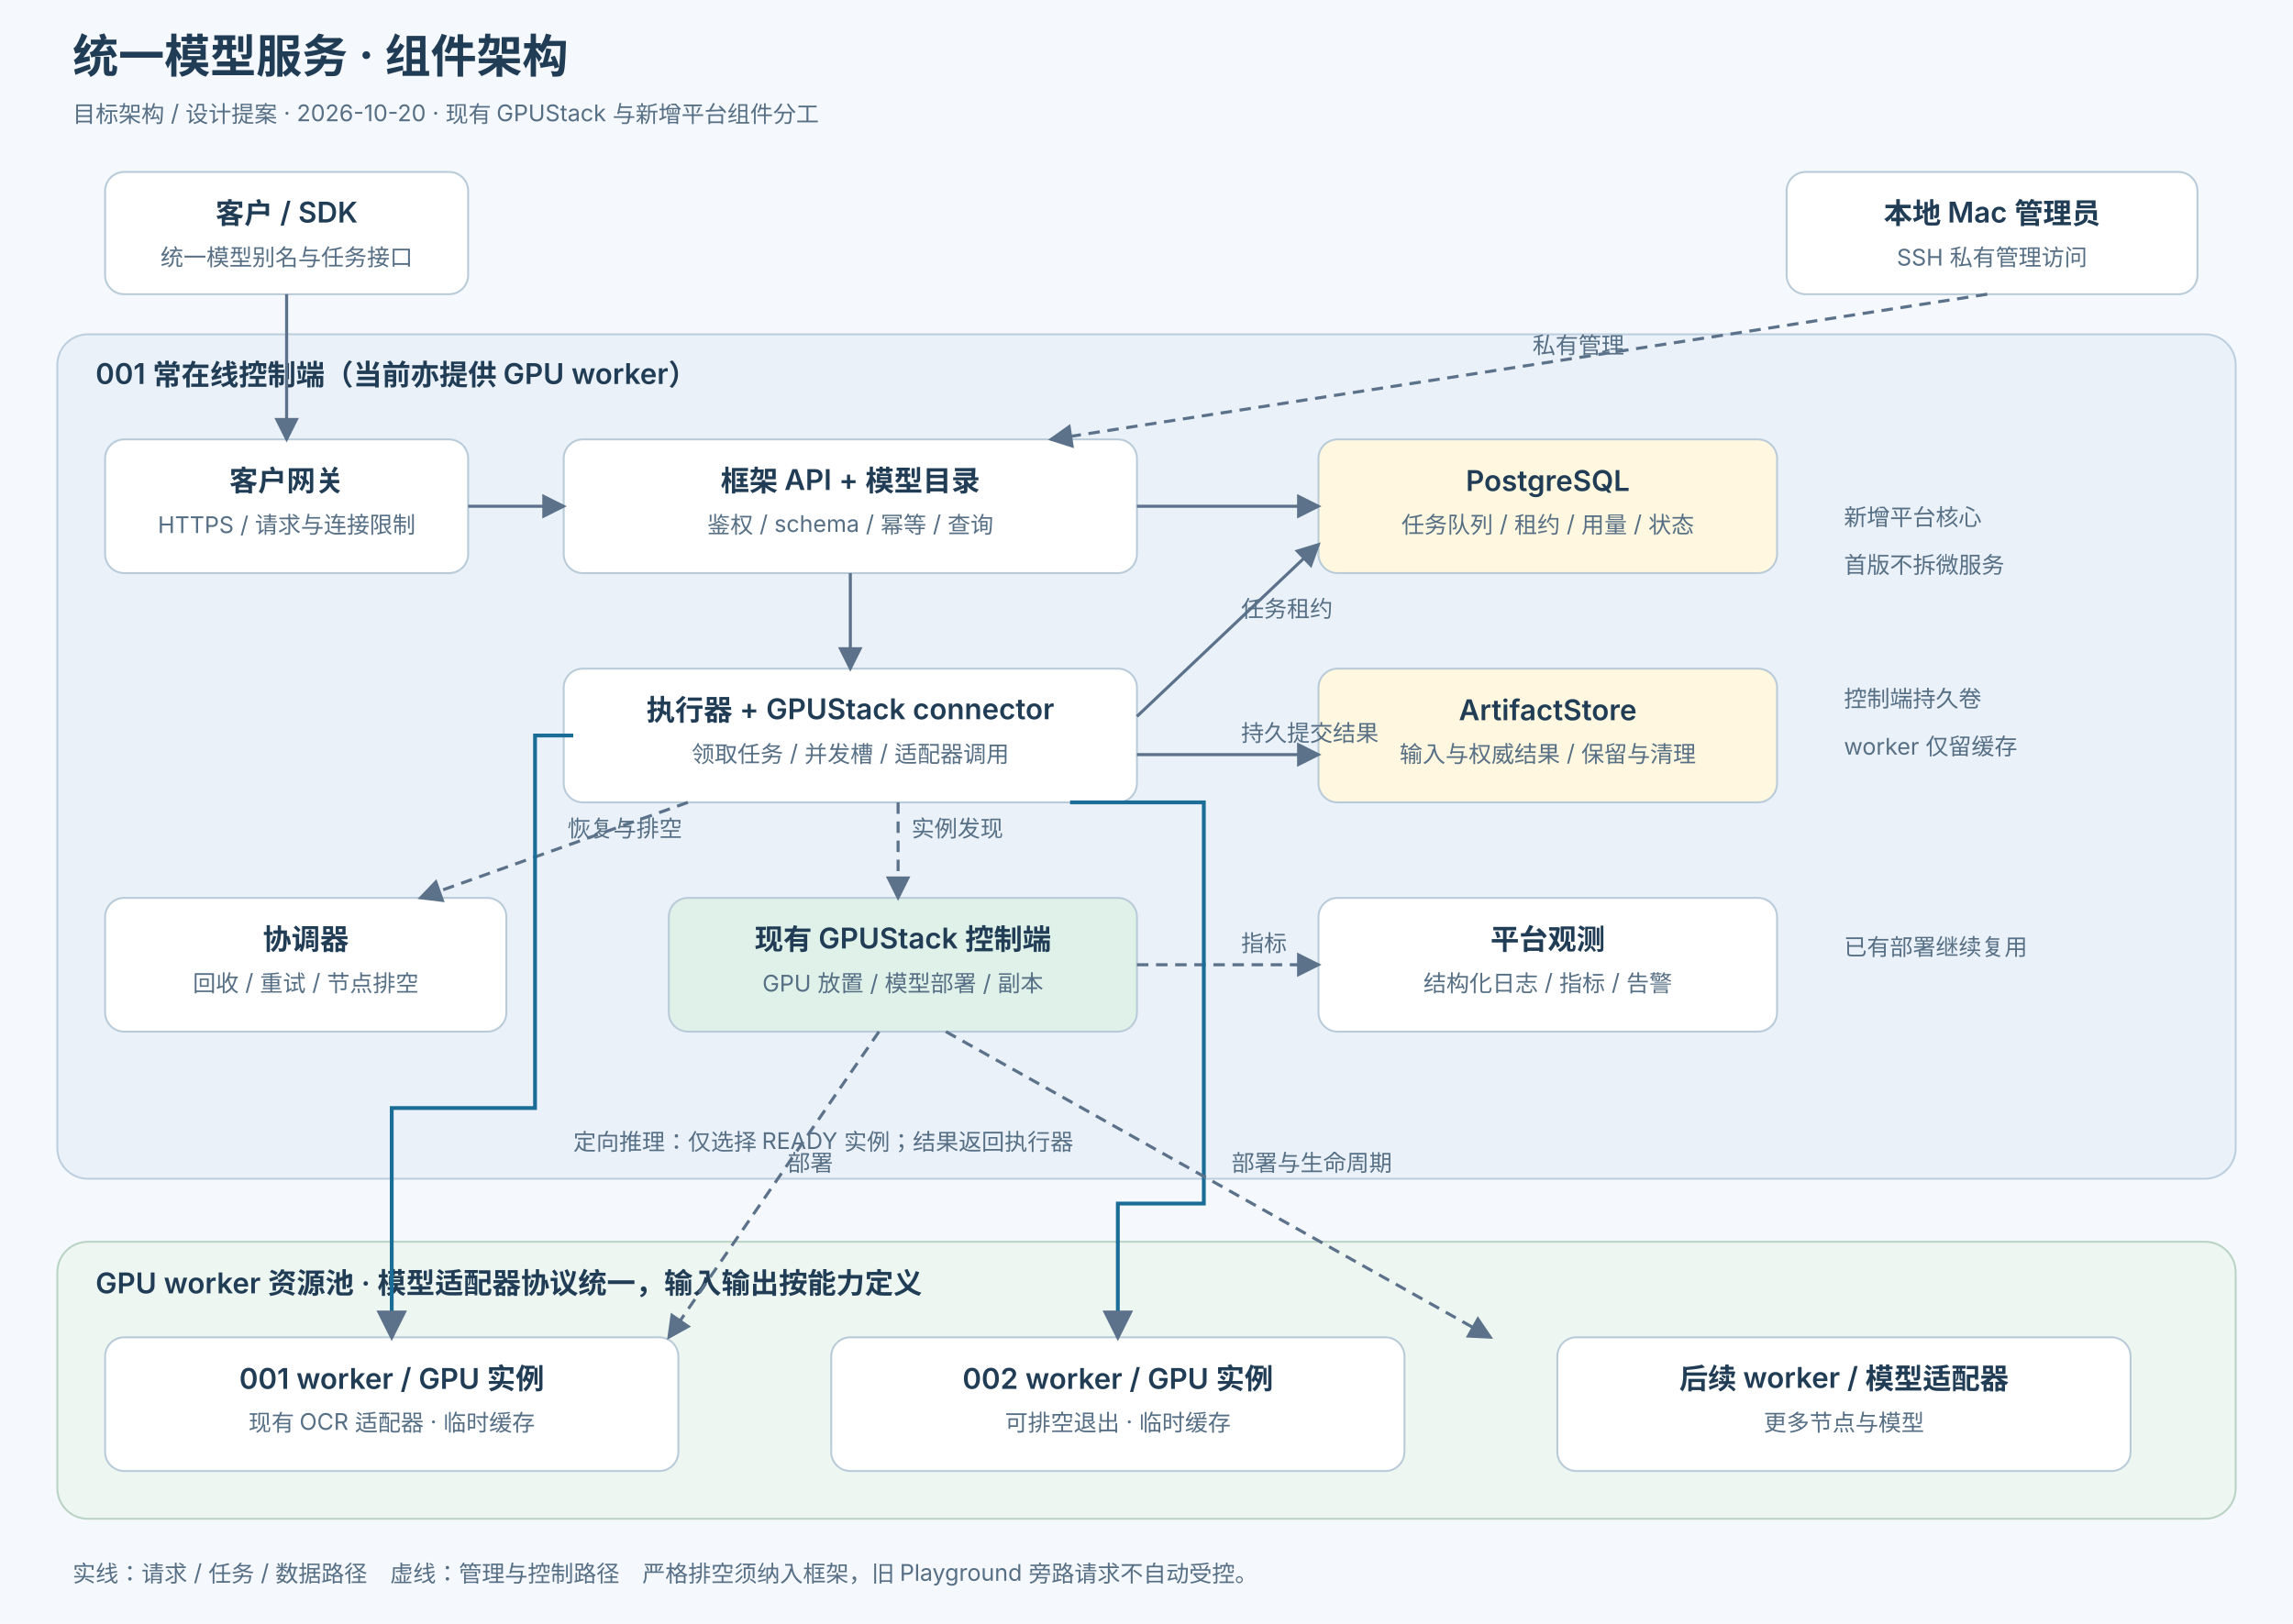
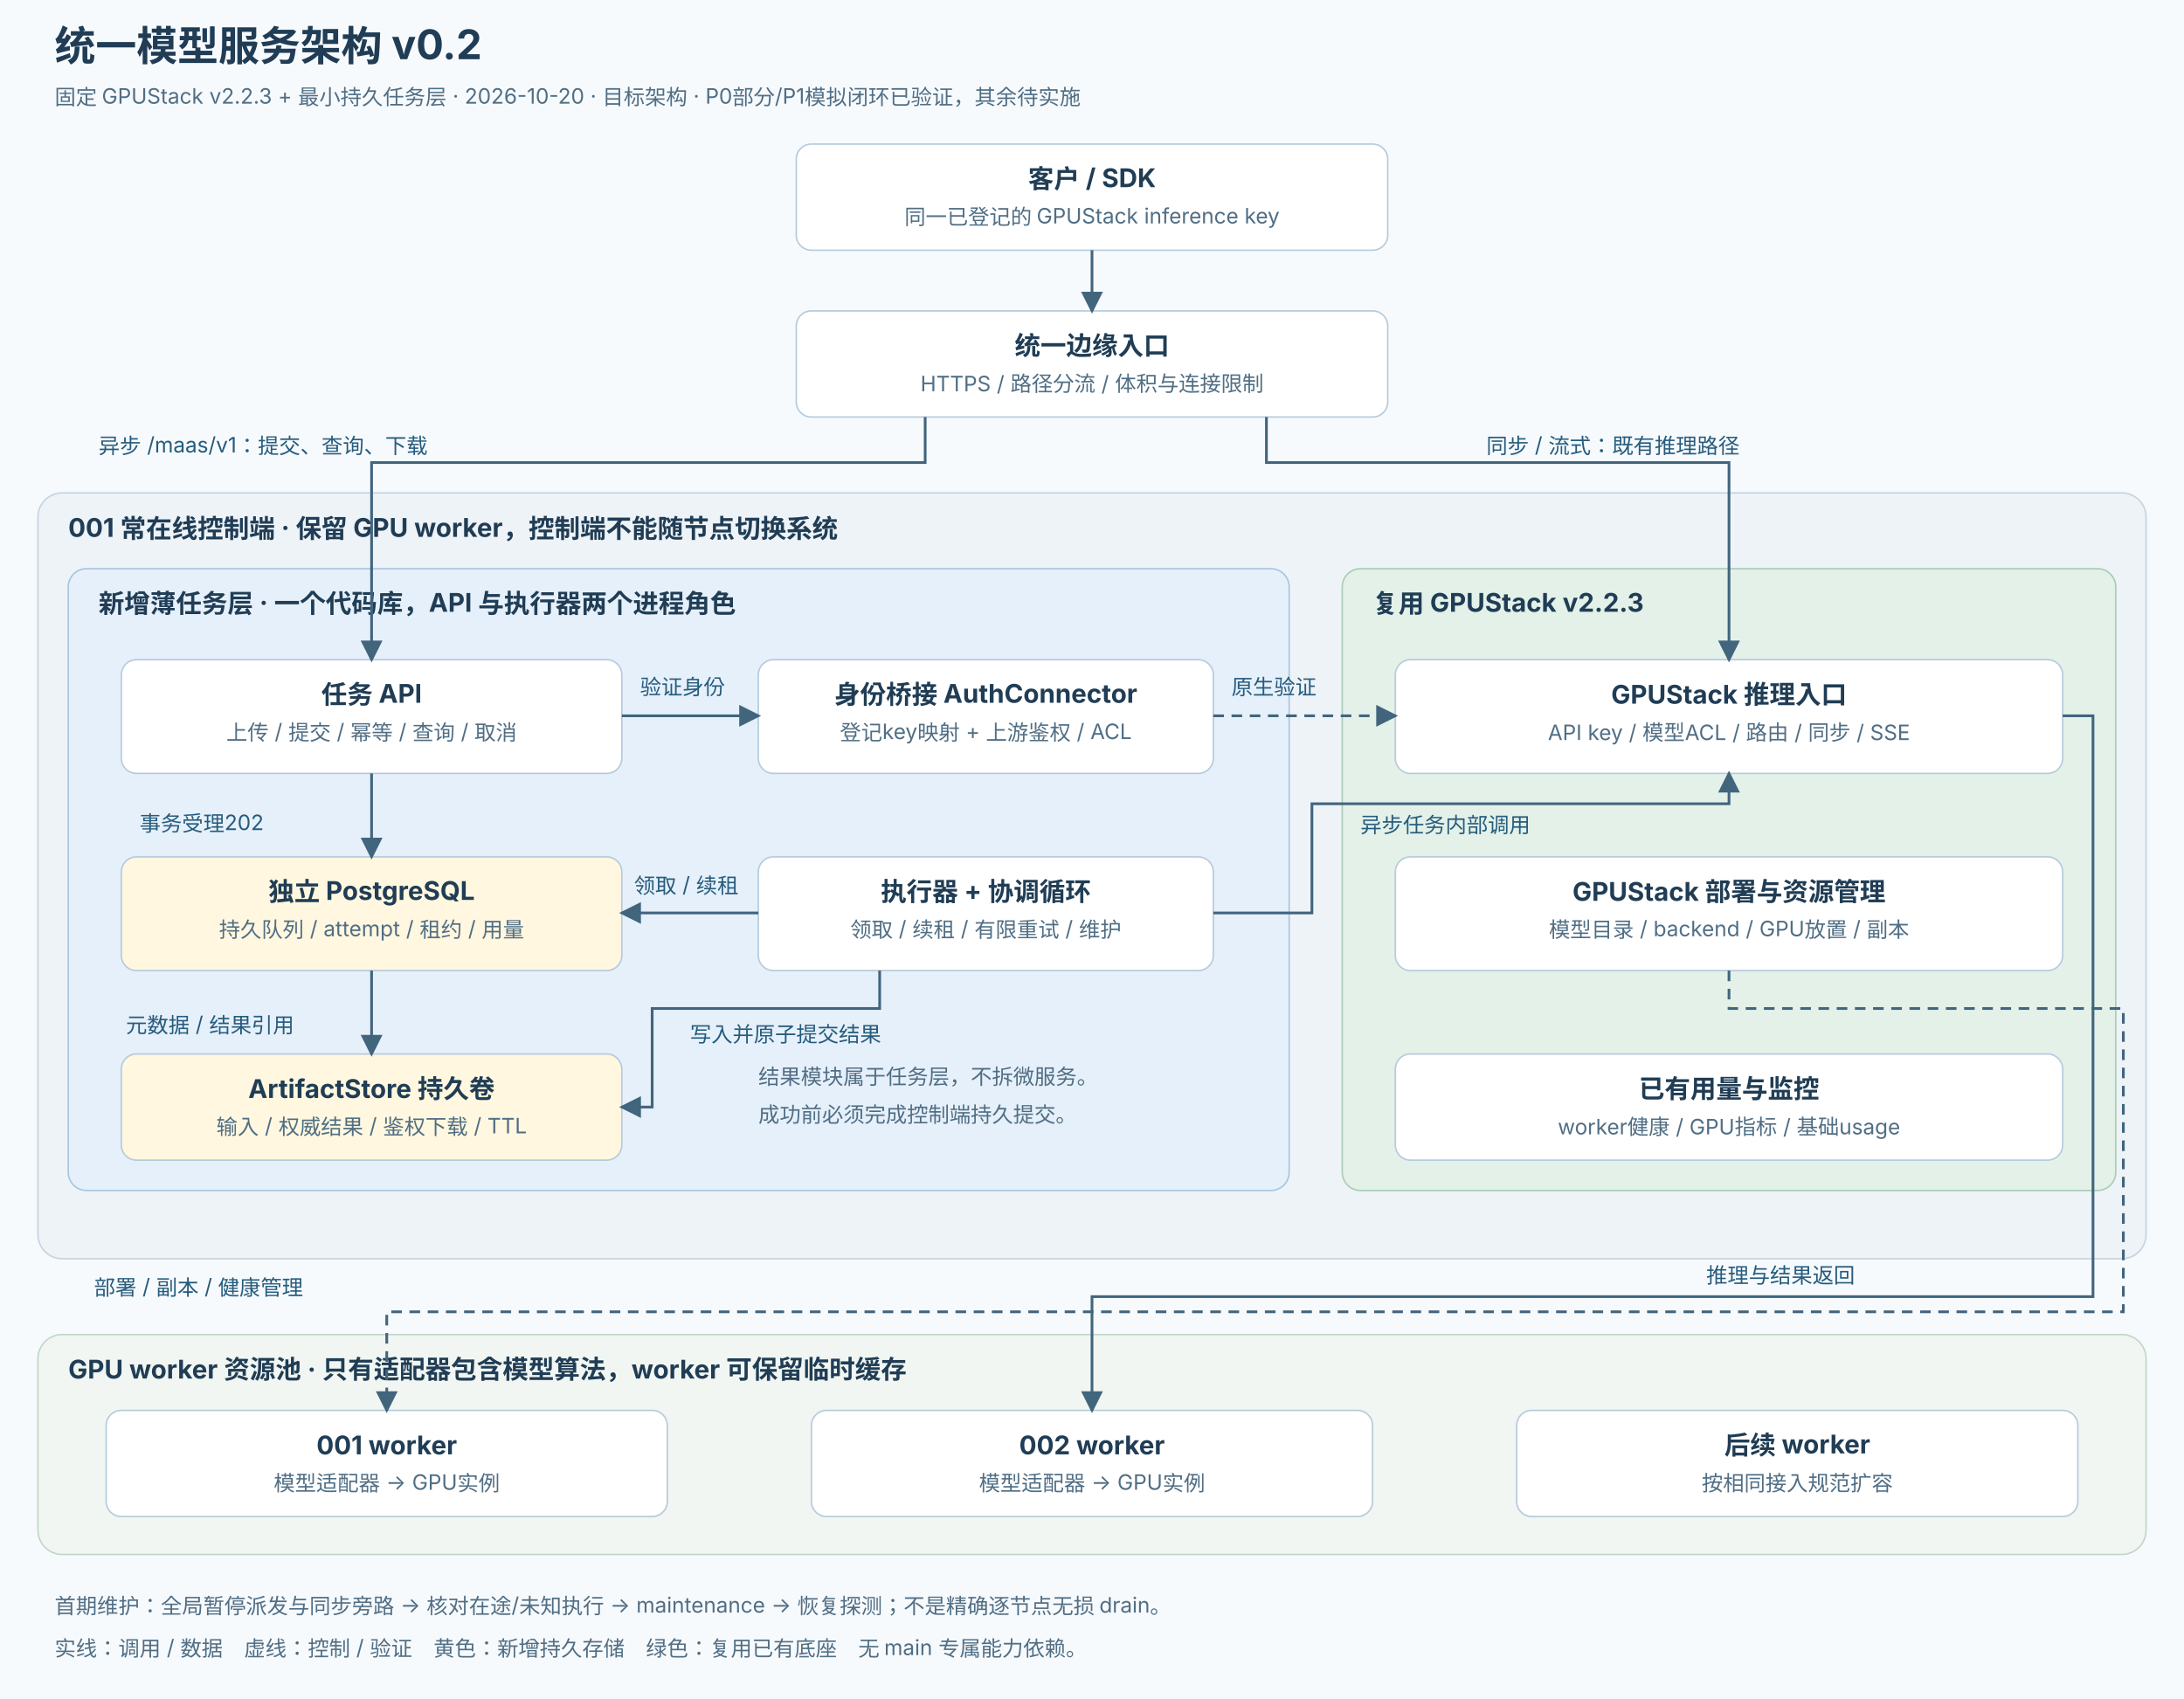
- <svg xmlns="http://www.w3.org/2000/svg" width="1200" height="850" viewBox="0 0 1200 850" role="img" aria-labelledby="title desc">
+ <svg xmlns="http://www.w3.org/2000/svg" width="1440" height="1120" viewBox="0 0 1440 1120" role="img" aria-labelledby="title desc">
  <defs>
    <marker id="arrow" markerWidth="8" markerHeight="8" refX="7" refY="4" orient="auto">
-       <path d="M0 0 L8 4 L0 8" fill="#5b728a" />
+       <path d="M0 0 L8 4 L0 8" fill="#42657e" />
    </marker>
  </defs>
-   <style>text{font-family:-apple-system,BlinkMacSystemFont,Segoe UI,PingFang SC,Microsoft YaHei,sans-serif;fill:#213d56} .label{font-size:15px;font-weight:600}.small{font-size:12px;fill:#566f85}</style>
-   <rect width="1200" height="850" fill="#f5f8fc" />
-   <text x="38" y="38" font-size="24" font-weight="700">统一模型服务 · 组件架构</text>
-   <text x="38" y="64" class="small">目标架构 / 设计提案 · 2026-10-20 · 现有 GPUStack 与新增平台组件分工</text>
-   <rect x="30" y="175" width="1140" height="442" rx="16" fill="#eaf1f8" stroke="#bdcfdf" />
-   <text x="50" y="201" class="label">001 常在线控制端（当前亦提供 GPU worker）</text>
-   <rect x="55" y="90" width="190" height="64" rx="10" fill="#fff" stroke="#b9cbd9" />
-   <text x="150.0" y="117" text-anchor="middle" class="label">客户 / SDK</text>
-   <text x="150.0" y="139" text-anchor="middle" class="small">统一模型别名与任务接口</text>
-   <rect x="935" y="90" width="215" height="64" rx="10" fill="#fff" stroke="#b9cbd9" />
-   <text x="1042.5" y="117" text-anchor="middle" class="label">本地 Mac 管理员</text>
-   <text x="1042.5" y="139" text-anchor="middle" class="small">SSH 私有管理访问</text>
-   <rect x="55" y="230" width="190" height="70" rx="10" fill="#fff" stroke="#b9cbd9" />
-   <text x="150.0" y="257" text-anchor="middle" class="label">客户网关</text>
-   <text x="150.0" y="279" text-anchor="middle" class="small">HTTPS / 请求与连接限制</text>
-   <rect x="295" y="230" width="300" height="70" rx="10" fill="#fff" stroke="#b9cbd9" />
-   <text x="445.0" y="257" text-anchor="middle" class="label">框架 API + 模型目录</text>
-   <text x="445.0" y="279" text-anchor="middle" class="small">鉴权 / schema / 幂等 / 查询</text>
-   <rect x="690" y="230" width="240" height="70" rx="10" fill="#fff7df" stroke="#b9cbd9" />
-   <text x="810.0" y="257" text-anchor="middle" class="label">PostgreSQL</text>
-   <text x="810.0" y="279" text-anchor="middle" class="small">任务队列 / 租约 / 用量 / 状态</text>
-   <rect x="295" y="350" width="300" height="70" rx="10" fill="#fff" stroke="#b9cbd9" />
-   <text x="445.0" y="377" text-anchor="middle" class="label">执行器 + GPUStack connector</text>
-   <text x="445.0" y="399" text-anchor="middle" class="small">领取任务 / 并发槽 / 适配器调用</text>
-   <rect x="690" y="350" width="240" height="70" rx="10" fill="#fff7df" stroke="#b9cbd9" />
-   <text x="810.0" y="377" text-anchor="middle" class="label">ArtifactStore</text>
-   <text x="810.0" y="399" text-anchor="middle" class="small">输入与权威结果 / 保留与清理</text>
-   <rect x="55" y="470" width="210" height="70" rx="10" fill="#fff" stroke="#b9cbd9" />
-   <text x="160.0" y="497" text-anchor="middle" class="label">协调器</text>
-   <text x="160.0" y="519" text-anchor="middle" class="small">回收 / 重试 / 节点排空</text>
-   <rect x="350" y="470" width="245" height="70" rx="10" fill="#dff1e8" stroke="#b9cbd9" />
-   <text x="472.5" y="497" text-anchor="middle" class="label">现有 GPUStack 控制端</text>
-   <text x="472.5" y="519" text-anchor="middle" class="small">GPU 放置 / 模型部署 / 副本</text>
-   <rect x="690" y="470" width="240" height="70" rx="10" fill="#fff" stroke="#b9cbd9" />
-   <text x="810.0" y="497" text-anchor="middle" class="label">平台观测</text>
-   <text x="810.0" y="519" text-anchor="middle" class="small">结构化日志 / 指标 / 告警</text>
-   <text x="965" y="275" class="small">新增平台核心</text>
-   <text x="965" y="300" class="small">首版不拆微服务</text>
-   <text x="965" y="370" class="small">控制端持久卷</text>
-   <text x="965" y="395" class="small">worker 仅留缓存</text>
-   <text x="965" y="500" class="small">已有部署继续复用</text>
-   <path d="M150 154 L150 230" fill="none" stroke="#5b728a" stroke-width="1.6" marker-end="url(#arrow)" />
-   <path d="M245 265 L295 265" fill="none" stroke="#5b728a" stroke-width="1.6" marker-end="url(#arrow)" />
-   <path d="M595 265 L690 265" fill="none" stroke="#5b728a" stroke-width="1.6" marker-end="url(#arrow)" />
-   <path d="M445 300 L445 350" fill="none" stroke="#5b728a" stroke-width="1.6" marker-end="url(#arrow)" />
-   <path d="M595 375 L690 285" fill="none" stroke="#5b728a" stroke-width="1.6" marker-end="url(#arrow)" />
-   <text x="649.5" y="323.0" class="small">任务租约</text>
-   <path d="M595 395 L690 395" fill="none" stroke="#5b728a" stroke-width="1.6" marker-end="url(#arrow)" />
-   <text x="649.5" y="388.0" class="small">持久提交结果</text>
-   <path d="M360 420 L220 470" fill="none" stroke="#5b728a" stroke-width="1.6" marker-end="url(#arrow)" stroke-dasharray="6 4" />
-   <text x="297.0" y="438.0" class="small">恢复与排空</text>
-   <path d="M470 420 L470 470" fill="none" stroke="#5b728a" stroke-width="1.6" marker-end="url(#arrow)" stroke-dasharray="6 4" />
-   <text x="477.0" y="438.0" class="small">实例发现</text>
-   <path d="M595 505 L690 505" fill="none" stroke="#5b728a" stroke-width="1.6" marker-end="url(#arrow)" stroke-dasharray="6 4" />
-   <text x="649.5" y="498.0" class="small">指标</text>
-   <path d="M1040 154 L550 230" fill="none" stroke="#5b728a" stroke-width="1.6" marker-end="url(#arrow)" stroke-dasharray="6 4" />
-   <text x="802.0" y="185.0" class="small">私有管理</text>
-   <rect x="30" y="650" width="1140" height="145" rx="16" fill="#eef6f1" stroke="#b9d3c4" />
-   <text x="50" y="677" class="label">GPU worker 资源池 · 模型适配器协议统一，输入输出按能力定义</text>
-   <rect x="55" y="700" width="300" height="70" rx="10" fill="#fff" stroke="#b9cbd9" />
-   <text x="205.0" y="727" text-anchor="middle" class="label">001 worker / GPU 实例</text>
-   <text x="205.0" y="749" text-anchor="middle" class="small">现有 OCR 适配器 · 临时缓存</text>
-   <rect x="435" y="700" width="300" height="70" rx="10" fill="#fff" stroke="#b9cbd9" />
-   <text x="585.0" y="727" text-anchor="middle" class="label">002 worker / GPU 实例</text>
-   <text x="585.0" y="749" text-anchor="middle" class="small">可排空退出 · 临时缓存</text>
-   <rect x="815" y="700" width="300" height="70" rx="10" fill="#fff" stroke="#b9cbd9" />
-   <text x="965.0" y="727" text-anchor="middle" class="label">后续 worker / 模型适配器</text>
-   <text x="965.0" y="749" text-anchor="middle" class="small">更多节点与模型</text>
-   <path d="M300 385 L280 385 L280 580 L205 580 L205 700" fill="none" stroke="#196d96" stroke-width="2" marker-end="url(#arrow)" />
-   <path d="M560 420 L630 420 L630 630 L585 630 L585 700" fill="none" stroke="#196d96" stroke-width="2" marker-end="url(#arrow)" />
-   <text x="300" y="602" class="small">定向推理：仅选择 READY 实例；结果返回执行器</text>
-   <path d="M460 540 L350 700" fill="none" stroke="#5b728a" stroke-width="1.6" marker-end="url(#arrow)" stroke-dasharray="6 4" />
-   <text x="412.0" y="613.0" class="small">部署</text>
-   <path d="M495 540 L780 700" fill="none" stroke="#5b728a" stroke-width="1.6" marker-end="url(#arrow)" stroke-dasharray="6 4" />
-   <text x="644.5" y="613.0" class="small">部署与生命周期</text>
-   <text x="38" y="828" class="small">实线：请求 / 任务 / 数据路径　虚线：管理与控制路径　严格排空须纳入框架，旧 Playground 旁路请求不自动受控。</text>
+   <style>text{font-family:-apple-system,BlinkMacSystemFont,Segoe UI,PingFang SC,Microsoft YaHei,sans-serif;fill:#203d55}.t{font-size:17px;font-weight:650}.d{font-size:14px;fill:#506e84}.l{font-size:14px;fill:#265c7d}</style>
+   <rect width="1440" height="1120" fill="#f7fafd" />
+   <text x="36" y="40" font-size="27" font-weight="700">统一模型服务架构 v0.2</text>
+   <text x="36" y="69" class="d">固定 GPUStack v2.2.3 + 最小持久任务层 · 2026-10-20 · 目标架构 · P0部分/P1模拟闭环已验证，其余待实施</text>
+   <rect x="525" y="95" width="390" height="70" rx="10" fill="white" stroke="#b6cbdc" />
+   <text x="720.0" y="124" text-anchor="middle" class="t">客户 / SDK</text>
+   <text x="720.0" y="148" text-anchor="middle" class="d">同一已登记的 GPUStack inference key</text>
+   <rect x="525" y="205" width="390" height="70" rx="10" fill="white" stroke="#b6cbdc" />
+   <text x="720.0" y="234" text-anchor="middle" class="t">统一边缘入口</text>
+   <text x="720.0" y="258" text-anchor="middle" class="d">HTTPS / 路径分流 / 体积与连接限制</text>
+   <path d="M720 165 V205" fill="none" stroke="#42657e" stroke-width="1.8" marker-end="url(#arrow)" />
+   <rect x="25" y="325" width="1390" height="505" rx="16" fill="#eef3f8" stroke="#c6d4df" />
+   <text x="45" y="354" class="t">001 常在线控制端 · 保留 GPU worker，控制端不能随节点切换系统</text>
+   <rect x="45" y="375" width="805" height="410" rx="12" fill="#e6f0fa" stroke="#a9c6df" />
+   <text x="65" y="404" class="t">新增薄任务层 · 一个代码库，API 与执行器两个进程角色</text>
+   <rect x="885" y="375" width="510" height="410" rx="12" fill="#e3f1e9" stroke="#abcdb7" />
+   <text x="905" y="404" class="t">复用 GPUStack v2.2.3</text>
+   <rect x="80" y="435" width="330" height="75" rx="10" fill="white" stroke="#b6cbdc" />
+   <text x="245.0" y="464" text-anchor="middle" class="t">任务 API</text>
+   <text x="245.0" y="488" text-anchor="middle" class="d">上传 / 提交 / 幂等 / 查询 / 取消</text>
+   <rect x="500" y="435" width="300" height="75" rx="10" fill="white" stroke="#b6cbdc" />
+   <text x="650.0" y="464" text-anchor="middle" class="t">身份桥接 AuthConnector</text>
+   <text x="650.0" y="488" text-anchor="middle" class="d">登记key映射 + 上游鉴权 / ACL</text>
+   <rect x="80" y="565" width="330" height="75" rx="10" fill="#fff7df" stroke="#b6cbdc" />
+   <text x="245.0" y="594" text-anchor="middle" class="t">独立 PostgreSQL</text>
+   <text x="245.0" y="618" text-anchor="middle" class="d">持久队列 / attempt / 租约 / 用量</text>
+   <rect x="500" y="565" width="300" height="75" rx="10" fill="white" stroke="#b6cbdc" />
+   <text x="650.0" y="594" text-anchor="middle" class="t">执行器 + 协调循环</text>
+   <text x="650.0" y="618" text-anchor="middle" class="d">领取 / 续租 / 有限重试 / 维护</text>
+   <rect x="80" y="695" width="330" height="70" rx="10" fill="#fff7df" stroke="#b6cbdc" />
+   <text x="245.0" y="724" text-anchor="middle" class="t">ArtifactStore 持久卷</text>
+   <text x="245.0" y="748" text-anchor="middle" class="d">输入 / 权威结果 / 鉴权下载 / TTL</text>
+   <text x="500" y="715" class="d">结果模块属于任务层，不拆微服务。</text>
+   <text x="500" y="740" class="d">成功前必须完成控制端持久提交。</text>
+   <rect x="920" y="435" width="440" height="75" rx="10" fill="white" stroke="#b6cbdc" />
+   <text x="1140.0" y="464" text-anchor="middle" class="t">GPUStack 推理入口</text>
+   <text x="1140.0" y="488" text-anchor="middle" class="d">API key / 模型ACL / 路由 / 同步 / SSE</text>
+   <rect x="920" y="565" width="440" height="75" rx="10" fill="white" stroke="#b6cbdc" />
+   <text x="1140.0" y="594" text-anchor="middle" class="t">GPUStack 部署与资源管理</text>
+   <text x="1140.0" y="618" text-anchor="middle" class="d">模型目录 / backend / GPU放置 / 副本</text>
+   <rect x="920" y="695" width="440" height="70" rx="10" fill="white" stroke="#b6cbdc" />
+   <text x="1140.0" y="724" text-anchor="middle" class="t">已有用量与监控</text>
+   <text x="1140.0" y="748" text-anchor="middle" class="d">worker健康 / GPU指标 / 基础usage</text>
+   <path d="M610 275 V305 H245 V435" fill="none" stroke="#42657e" stroke-width="1.8" marker-end="url(#arrow)" />
+   <text x="65" y="299" class="l">异步 /maas/v1：提交、查询、下载</text>
+   <path d="M835 275 V305 H1140 V435" fill="none" stroke="#42657e" stroke-width="1.8" marker-end="url(#arrow)" />
+   <text x="980" y="299" class="l">同步 / 流式：既有推理路径</text>
+   <path d="M410 472 H500" fill="none" stroke="#42657e" stroke-width="1.8" marker-end="url(#arrow)" />
+   <text x="422" y="458" class="l">验证身份</text>
+   <path d="M800 472 H920" fill="none" stroke="#42657e" stroke-width="1.8" marker-end="url(#arrow)" stroke-dasharray="7 5" />
+   <text x="812" y="458" class="l">原生验证</text>
+   <path d="M245 510 V565" fill="none" stroke="#42657e" stroke-width="1.8" marker-end="url(#arrow)" />
+   <text x="92" y="548" class="l">事务受理202</text>
+   <path d="M500 602 H410" fill="none" stroke="#42657e" stroke-width="1.8" marker-end="url(#arrow)" />
+   <text x="418" y="589" class="l">领取 / 续租</text>
+   <path d="M800 602 H865 V530 H1140 V510" fill="none" stroke="#42657e" stroke-width="1.8" marker-end="url(#arrow)" />
+   <text x="897" y="549" class="l">异步任务内部调用</text>
+   <path d="M245 640 V695" fill="none" stroke="#42657e" stroke-width="1.8" marker-end="url(#arrow)" />
+   <text x="83" y="681" class="l">元数据 / 结果引用</text>
+   <path d="M580 640 V665 H430 V730 H410" fill="none" stroke="#42657e" stroke-width="1.8" marker-end="url(#arrow)" />
+   <text x="455" y="687" class="l">写入并原子提交结果</text>
+   <rect x="25" y="880" width="1390" height="145" rx="16" fill="#f1f6f2" stroke="#c2d7c9" />
+   <text x="45" y="909" class="t">GPU worker 资源池 · 只有适配器包含模型算法，worker 可保留临时缓存</text>
+   <rect x="70" y="930" width="370" height="70" rx="10" fill="white" stroke="#b6cbdc" />
+   <text x="255.0" y="959" text-anchor="middle" class="t">001 worker</text>
+   <text x="255.0" y="983" text-anchor="middle" class="d">模型适配器 → GPU实例</text>
+   <rect x="535" y="930" width="370" height="70" rx="10" fill="white" stroke="#b6cbdc" />
+   <text x="720.0" y="959" text-anchor="middle" class="t">002 worker</text>
+   <text x="720.0" y="983" text-anchor="middle" class="d">模型适配器 → GPU实例</text>
+   <rect x="1000" y="930" width="370" height="70" rx="10" fill="white" stroke="#b6cbdc" />
+   <text x="1185.0" y="959" text-anchor="middle" class="t">后续 worker</text>
+   <text x="1185.0" y="983" text-anchor="middle" class="d">按相同接入规范扩容</text>
+   <path d="M1360 472 H1380 V855 H720 V930" fill="none" stroke="#42657e" stroke-width="1.8" marker-end="url(#arrow)" />
+   <text x="1125" y="846" class="l">推理与结果返回</text>
+   <path d="M1140 640 V665 H1400 V865 H255 V930" fill="none" stroke="#42657e" stroke-width="1.8" marker-end="url(#arrow)" stroke-dasharray="7 5" />
+   <text x="62" y="854" class="l">部署 / 副本 / 健康管理</text>
+   <text x="36" y="1064" class="d">首期维护：全局暂停派发与同步旁路 → 核对在途/未知执行 → maintenance → 恢复探测；不是精确逐节点无损 drain。</text>
+   <text x="36" y="1092" class="d">实线：调用 / 数据　虚线：控制 / 验证　黄色：新增持久存储　绿色：复用已有底座　无 main 专属能力依赖。</text>
</svg>
